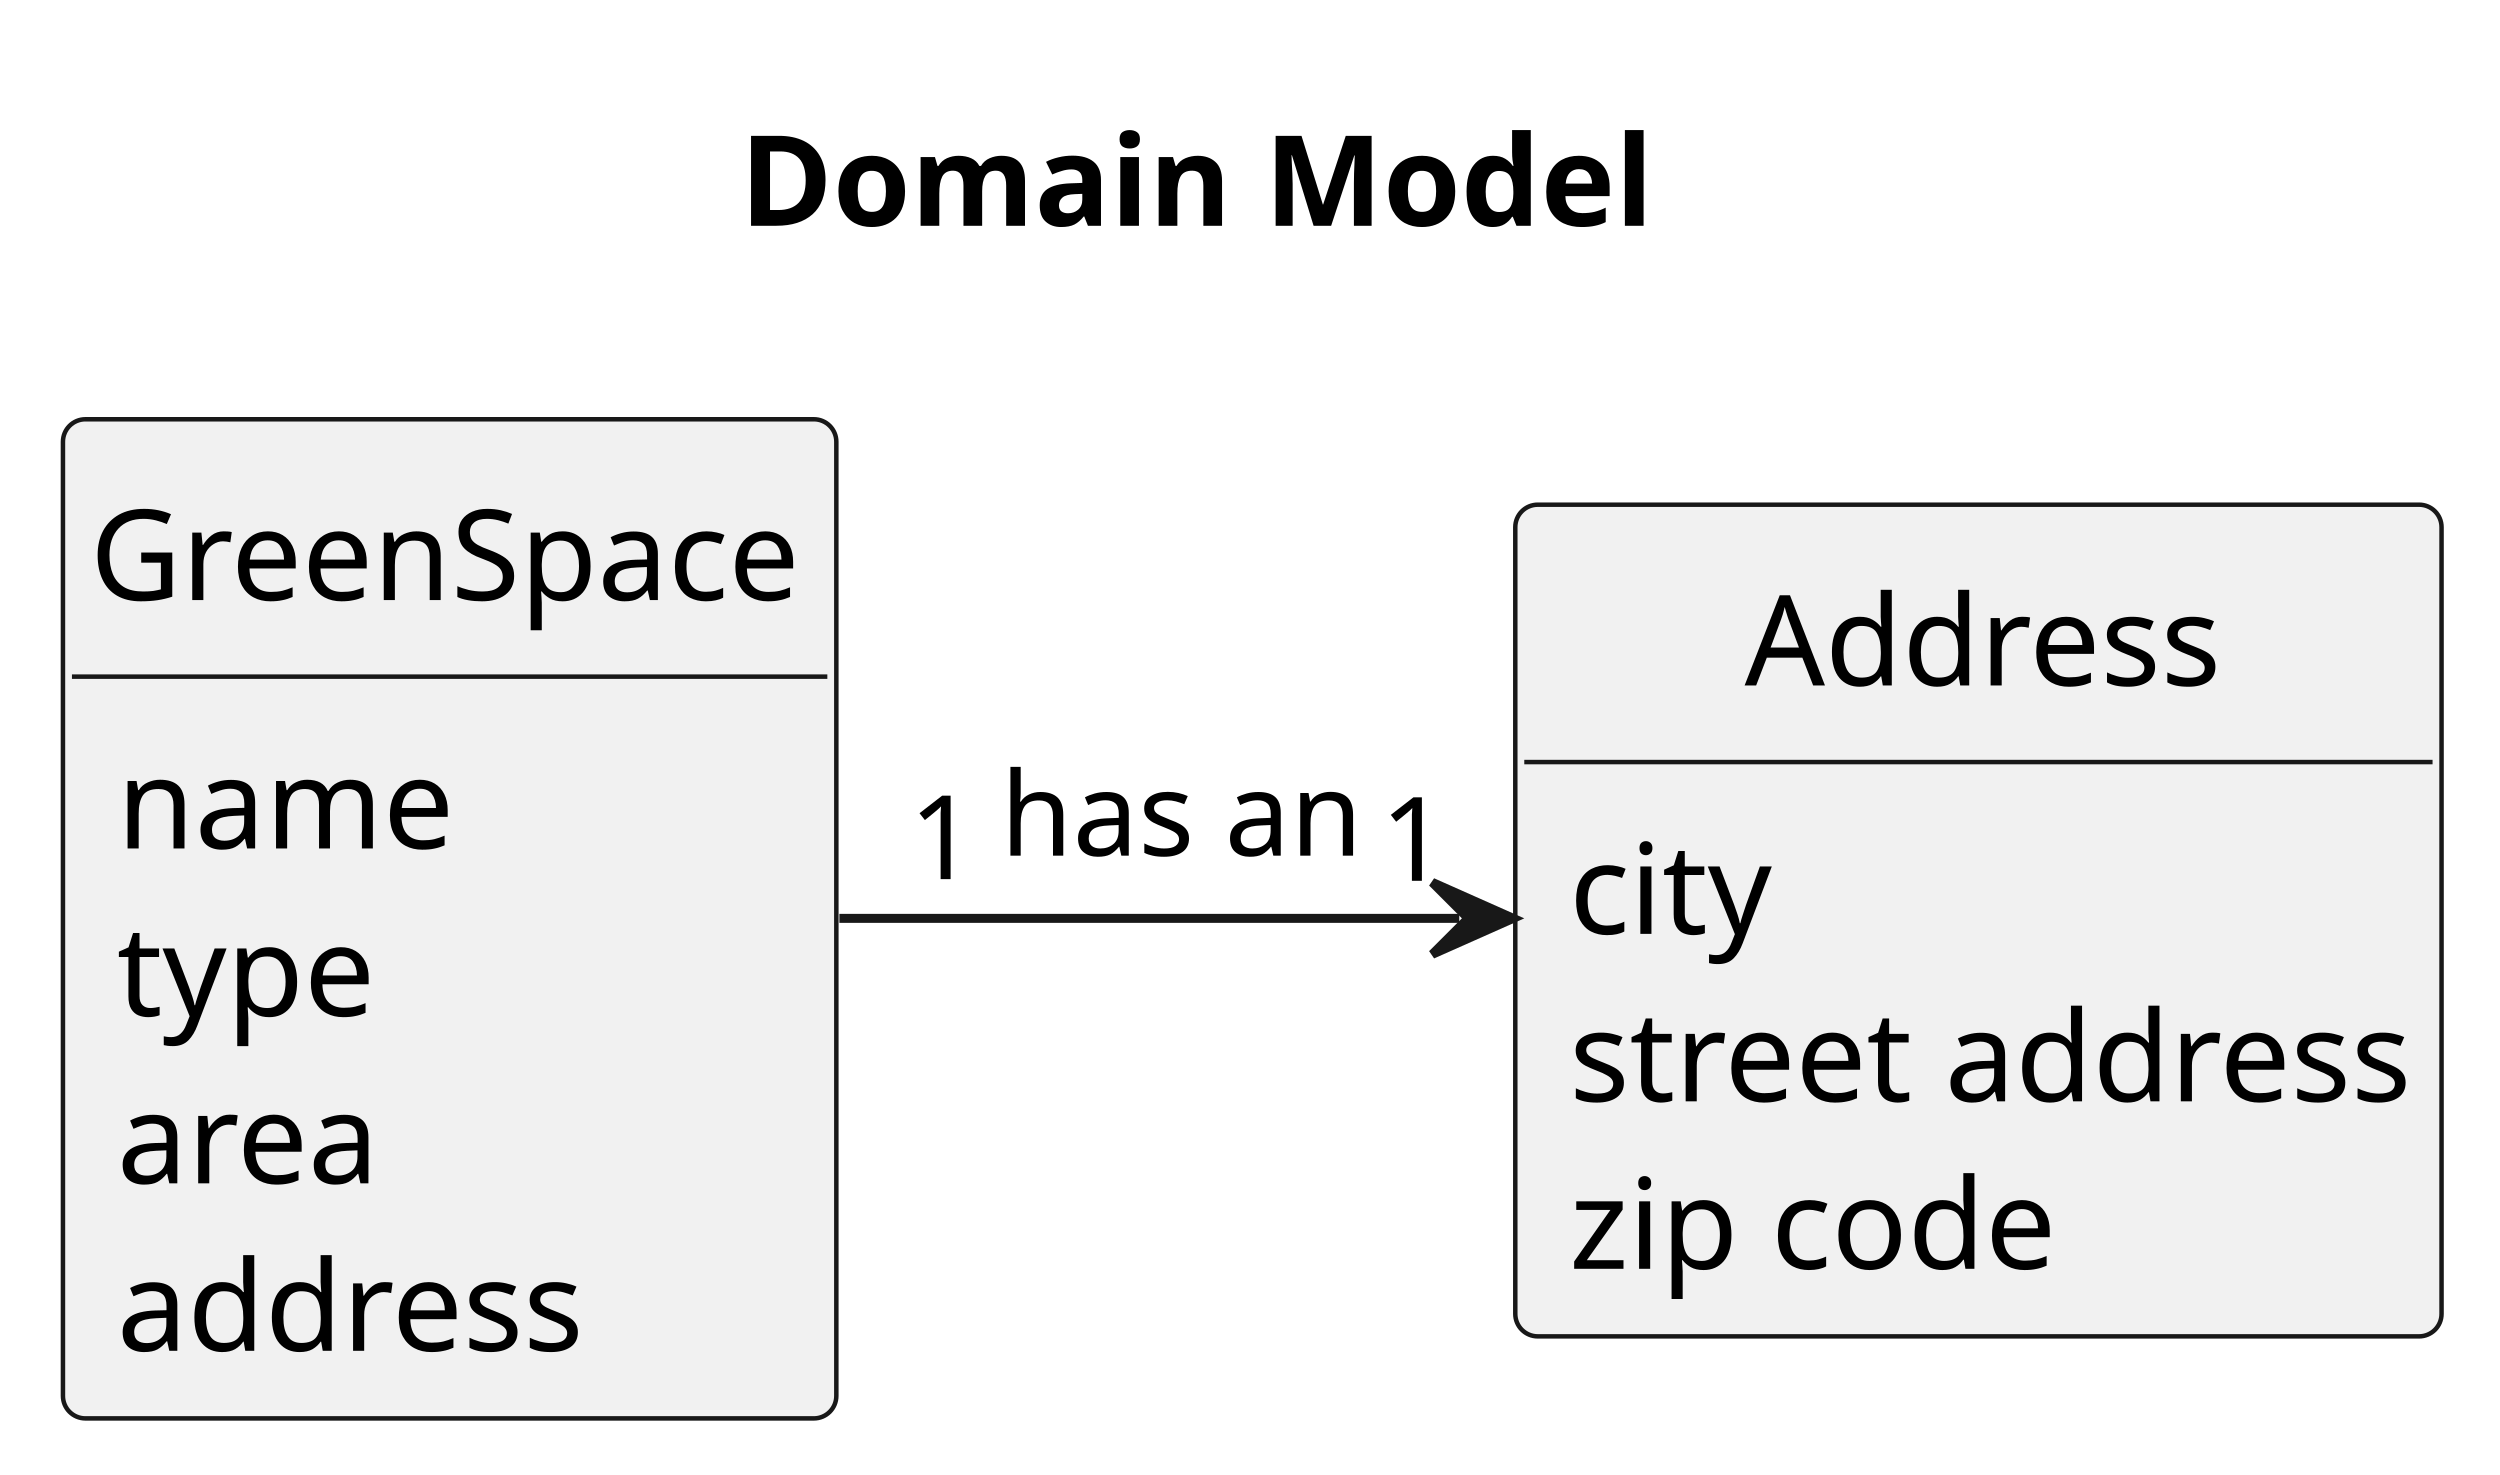
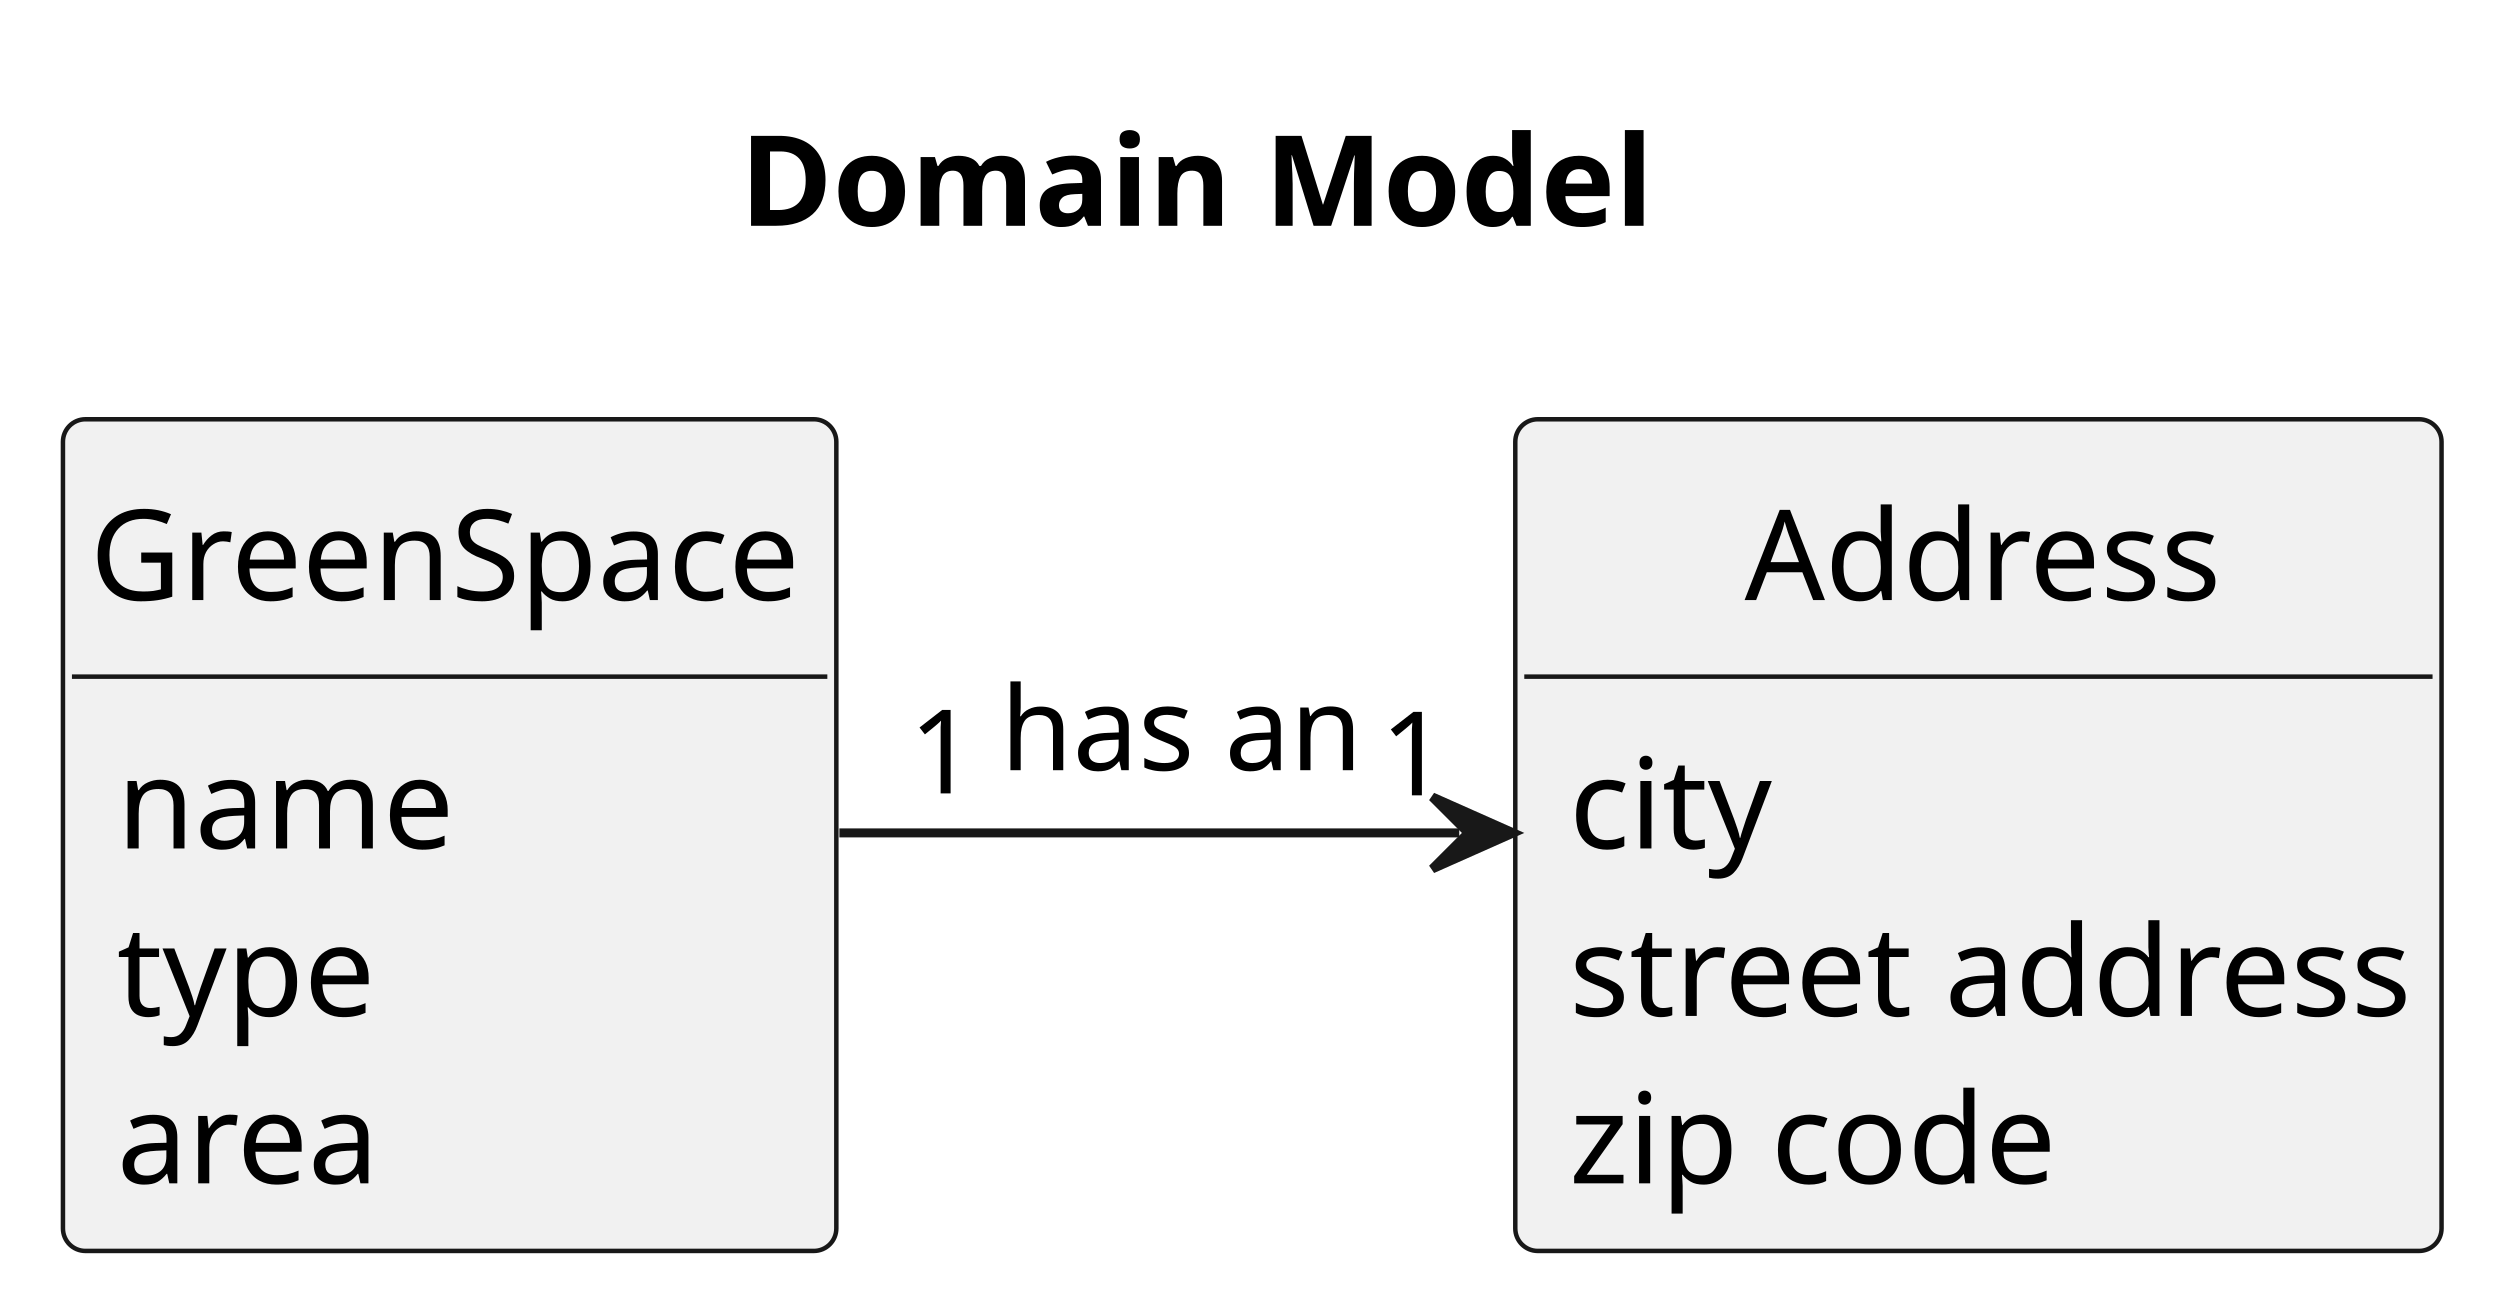
- <svg xmlns="http://www.w3.org/2000/svg" contentStyleType="text/css" height="164px" preserveAspectRatio="none" style="width:278px;height:164px;background:#FFFFFF;" version="1.1" viewBox="0 0 278 164" width="278px" zoomAndPan="magnify">
+ <svg xmlns="http://www.w3.org/2000/svg" contentStyleType="text/css" height="146px" preserveAspectRatio="none" style="width:278px;height:146px;background:#FFFFFF;" version="1.1" viewBox="0 0 278 146" width="278px" zoomAndPan="magnify">
  <defs />
  <g>
    <text fill="#000000" font-family="sans-serif" font-size="14" font-weight="bold" lengthAdjust="spacing" textLength="100" x="82.25" y="25.107">Domain Model</text>
    <g id="elem_GreenSpace">
-       <rect codeLine="9" fill="#F1F1F1" height="111.106" id="GreenSpace" rx="2.5" ry="2.5" style="stroke:#181818;stroke-width:0.5;" width="86" x="7" y="46.621" />
+       <rect codeLine="9" fill="#F1F1F1" height="92.484" id="GreenSpace" rx="2.5" ry="2.5" style="stroke:#181818;stroke-width:0.5;" width="86" x="7" y="46.621" />
      <text fill="#000000" font-family="sans-serif" font-size="14" lengthAdjust="spacing" textLength="80" x="10" y="66.728">GreenSpace</text>
      <line style="stroke:#181818;stroke-width:0.5;" x1="8" x2="92" y1="75.242" y2="75.242" />
      <text fill="#000000" font-family="sans-serif" font-size="14" lengthAdjust="spacing" textLength="35" x="13" y="94.35">name</text>
      <text fill="#000000" font-family="sans-serif" font-size="14" lengthAdjust="spacing" textLength="27" x="13" y="112.971">type</text>
      <text fill="#000000" font-family="sans-serif" font-size="14" lengthAdjust="spacing" textLength="29" x="13" y="131.592">area</text>
-       <text fill="#000000" font-family="sans-serif" font-size="14" lengthAdjust="spacing" textLength="51" x="13" y="150.213">address</text>
    </g>
    <g id="elem_Address">
-       <rect codeLine="15" fill="#F1F1F1" height="92.484" id="Address" rx="2.5" ry="2.5" style="stroke:#181818;stroke-width:0.5;" width="103" x="168.5" y="56.121" />
-       <text fill="#000000" font-family="sans-serif" font-size="14" lengthAdjust="spacing" textLength="52" x="194" y="76.228">Address</text>
-       <line style="stroke:#181818;stroke-width:0.5;" x1="169.5" x2="270.5" y1="84.742" y2="84.742" />
-       <text fill="#000000" font-family="sans-serif" font-size="14" lengthAdjust="spacing" textLength="21" x="174.5" y="103.85">city</text>
-       <text fill="#000000" font-family="sans-serif" font-size="14" lengthAdjust="spacing" textLength="91" x="174.5" y="122.471">street address</text>
-       <text fill="#000000" font-family="sans-serif" font-size="14" lengthAdjust="spacing" textLength="52" x="174.5" y="141.092">zip code</text>
+       <rect codeLine="14" fill="#F1F1F1" height="92.484" id="Address" rx="2.5" ry="2.5" style="stroke:#181818;stroke-width:0.5;" width="103" x="168.5" y="46.621" />
+       <text fill="#000000" font-family="sans-serif" font-size="14" lengthAdjust="spacing" textLength="52" x="194" y="66.728">Address</text>
+       <line style="stroke:#181818;stroke-width:0.5;" x1="169.5" x2="270.5" y1="75.242" y2="75.242" />
+       <text fill="#000000" font-family="sans-serif" font-size="14" lengthAdjust="spacing" textLength="21" x="174.5" y="94.35">city</text>
+       <text fill="#000000" font-family="sans-serif" font-size="14" lengthAdjust="spacing" textLength="91" x="174.5" y="112.971">street address</text>
+       <text fill="#000000" font-family="sans-serif" font-size="14" lengthAdjust="spacing" textLength="52" x="174.5" y="131.592">zip code</text>
    </g>
    <g id="link_GreenSpace_Address">
-       <path codeLine="21" d="M93.34,102.121 C116.16,102.121 138.31,102.121 162.27,102.121 " fill="none" id="GreenSpace-to-Address" style="stroke:#181818;stroke-width:1.0;" />
-       <polygon fill="#181818" points="168.27,102.121,159.27,98.121,163.27,102.121,159.27,106.121,168.27,102.121" style="stroke:#181818;stroke-width:1.0;" />
-       <text fill="#000000" font-family="sans-serif" font-size="13" lengthAdjust="spacing" textLength="39" x="111.25" y="95.149">has an</text>
-       <text fill="#000000" font-family="sans-serif" font-size="13" lengthAdjust="spacing" textLength="7" x="101.098" y="97.757">1</text>
-       <text fill="#000000" font-family="sans-serif" font-size="13" lengthAdjust="spacing" textLength="7" x="153.503" y="97.941">1</text>
+       <path codeLine="20" d="M93.34,92.621 C116.16,92.621 138.31,92.621 162.27,92.621 " fill="none" id="GreenSpace-to-Address" style="stroke:#181818;stroke-width:1.0;" />
+       <polygon fill="#181818" points="168.27,92.621,159.27,88.621,163.27,92.621,159.27,96.621,168.27,92.621" style="stroke:#181818;stroke-width:1.0;" />
+       <text fill="#000000" font-family="sans-serif" font-size="13" lengthAdjust="spacing" textLength="39" x="111.25" y="85.649">has an</text>
+       <text fill="#000000" font-family="sans-serif" font-size="13" lengthAdjust="spacing" textLength="7" x="101.098" y="88.226">1</text>
+       <text fill="#000000" font-family="sans-serif" font-size="13" lengthAdjust="spacing" textLength="7" x="153.503" y="88.441">1</text>
    </g>
  </g>
</svg>
